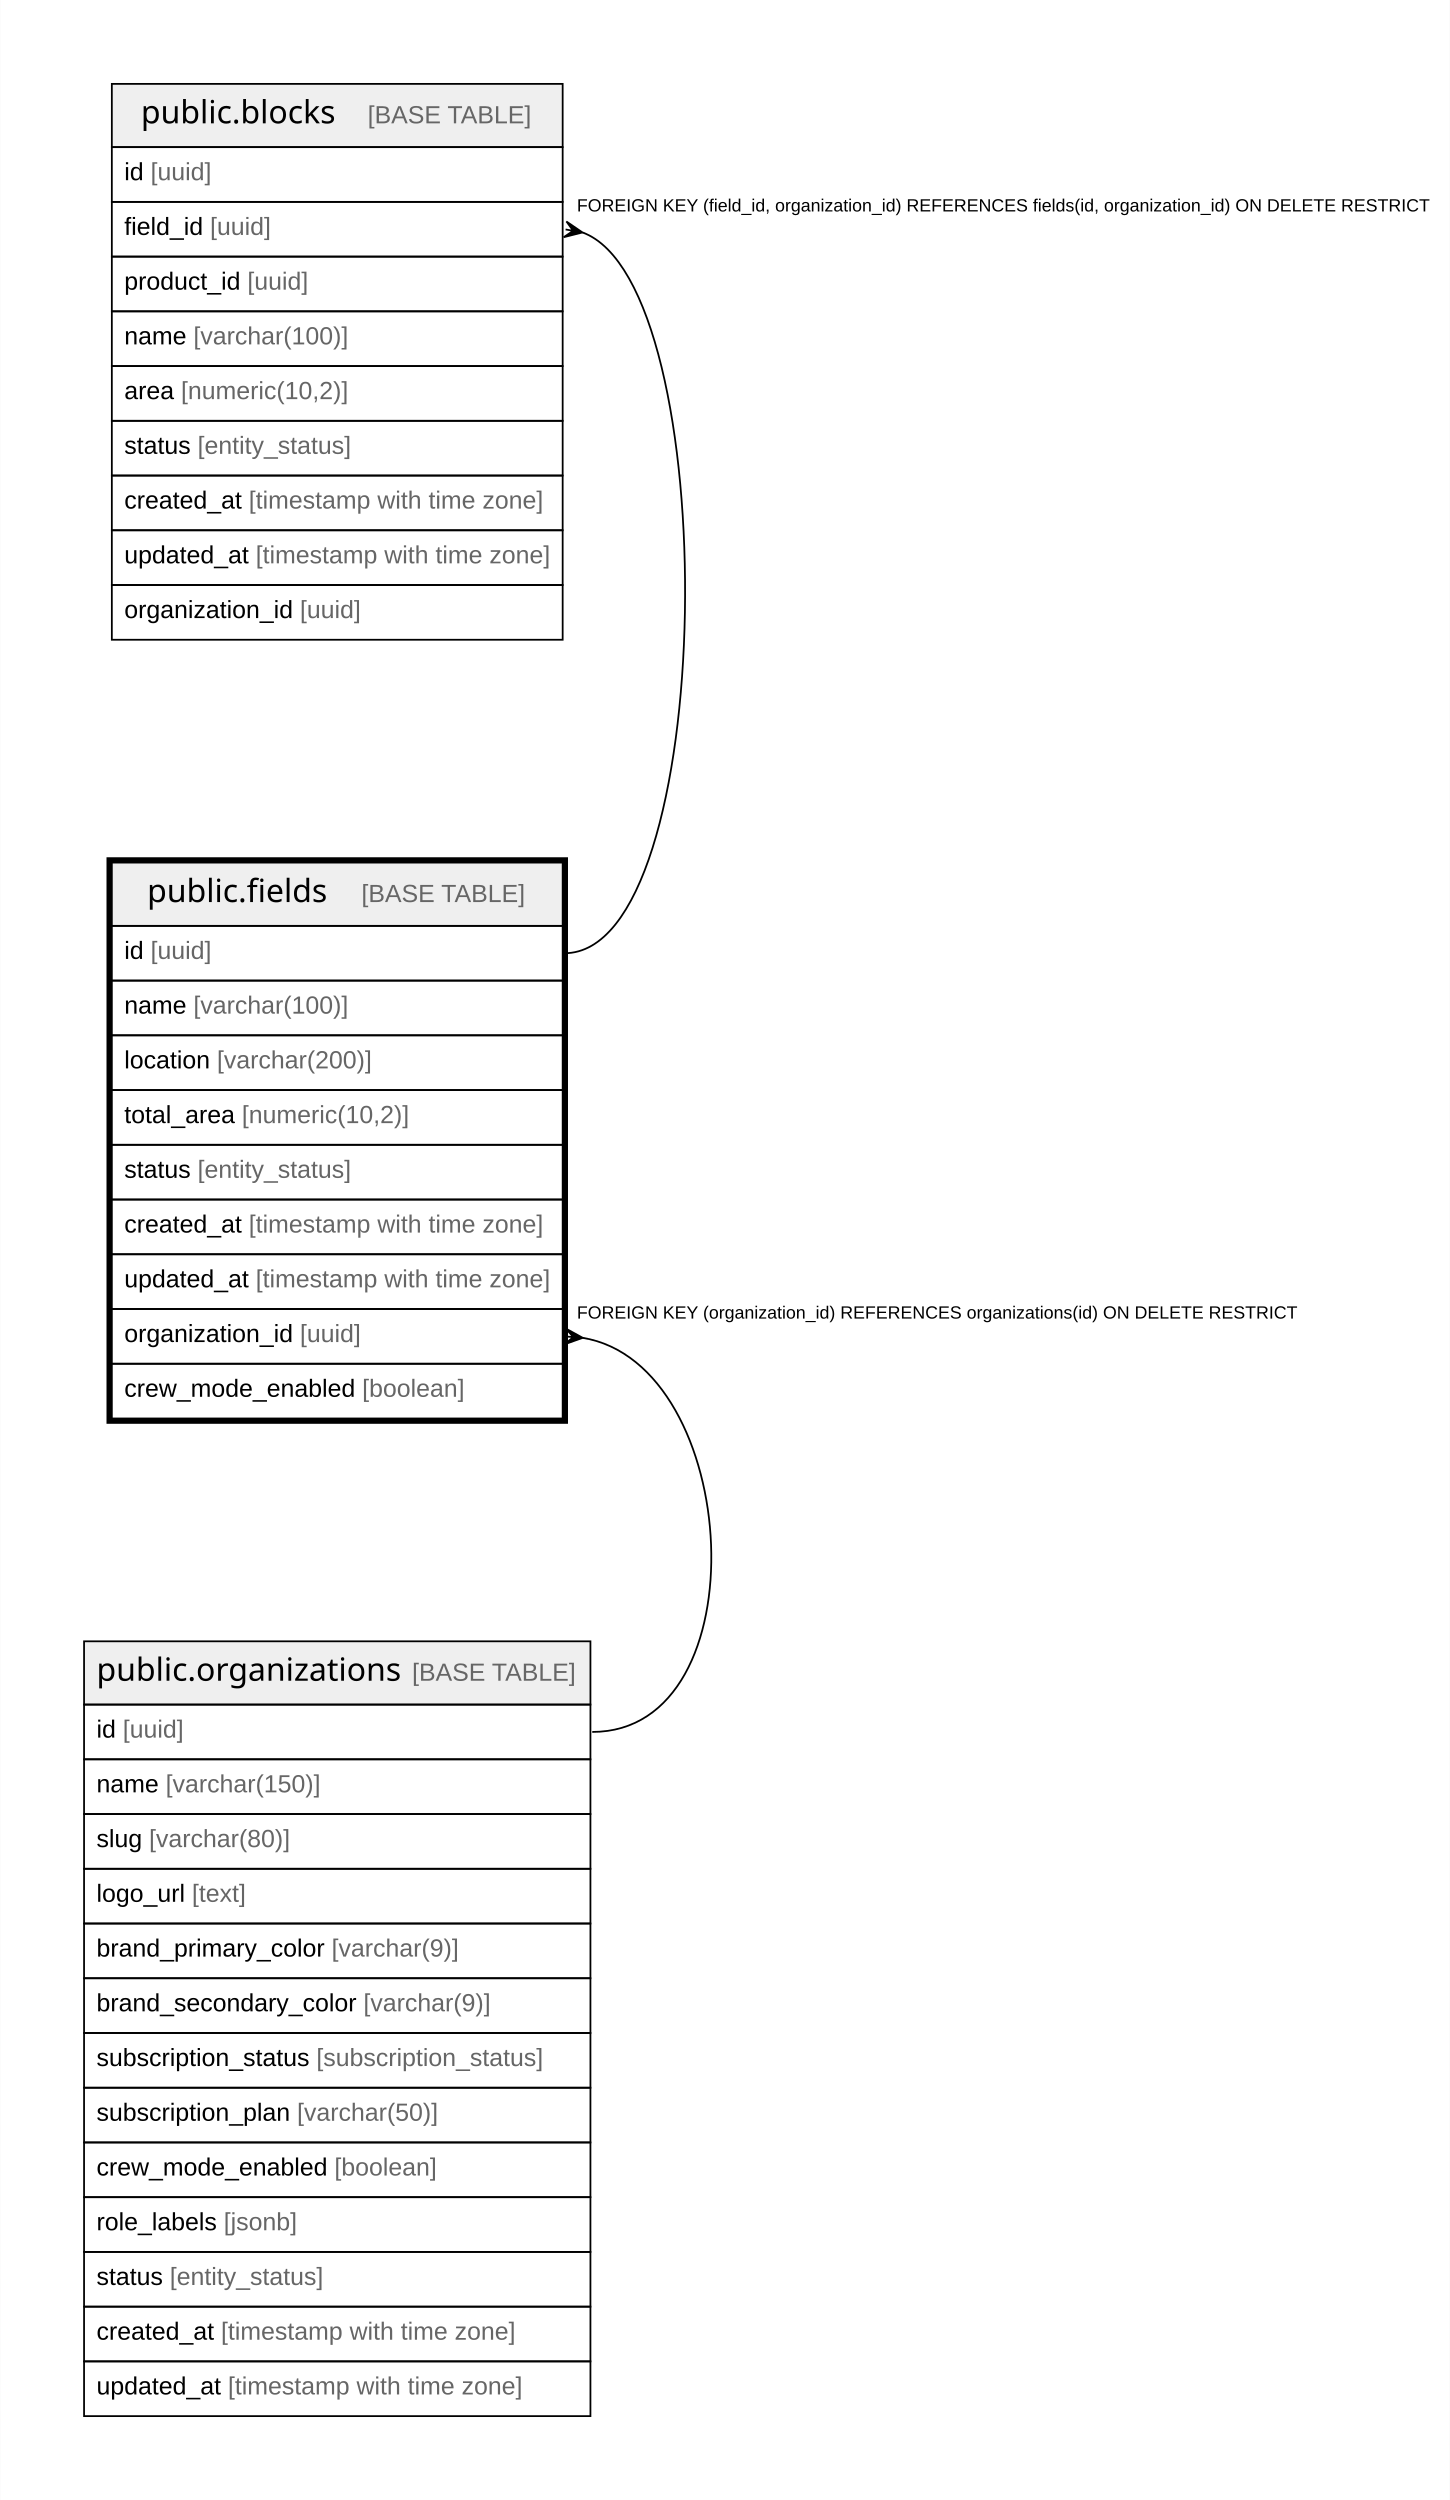
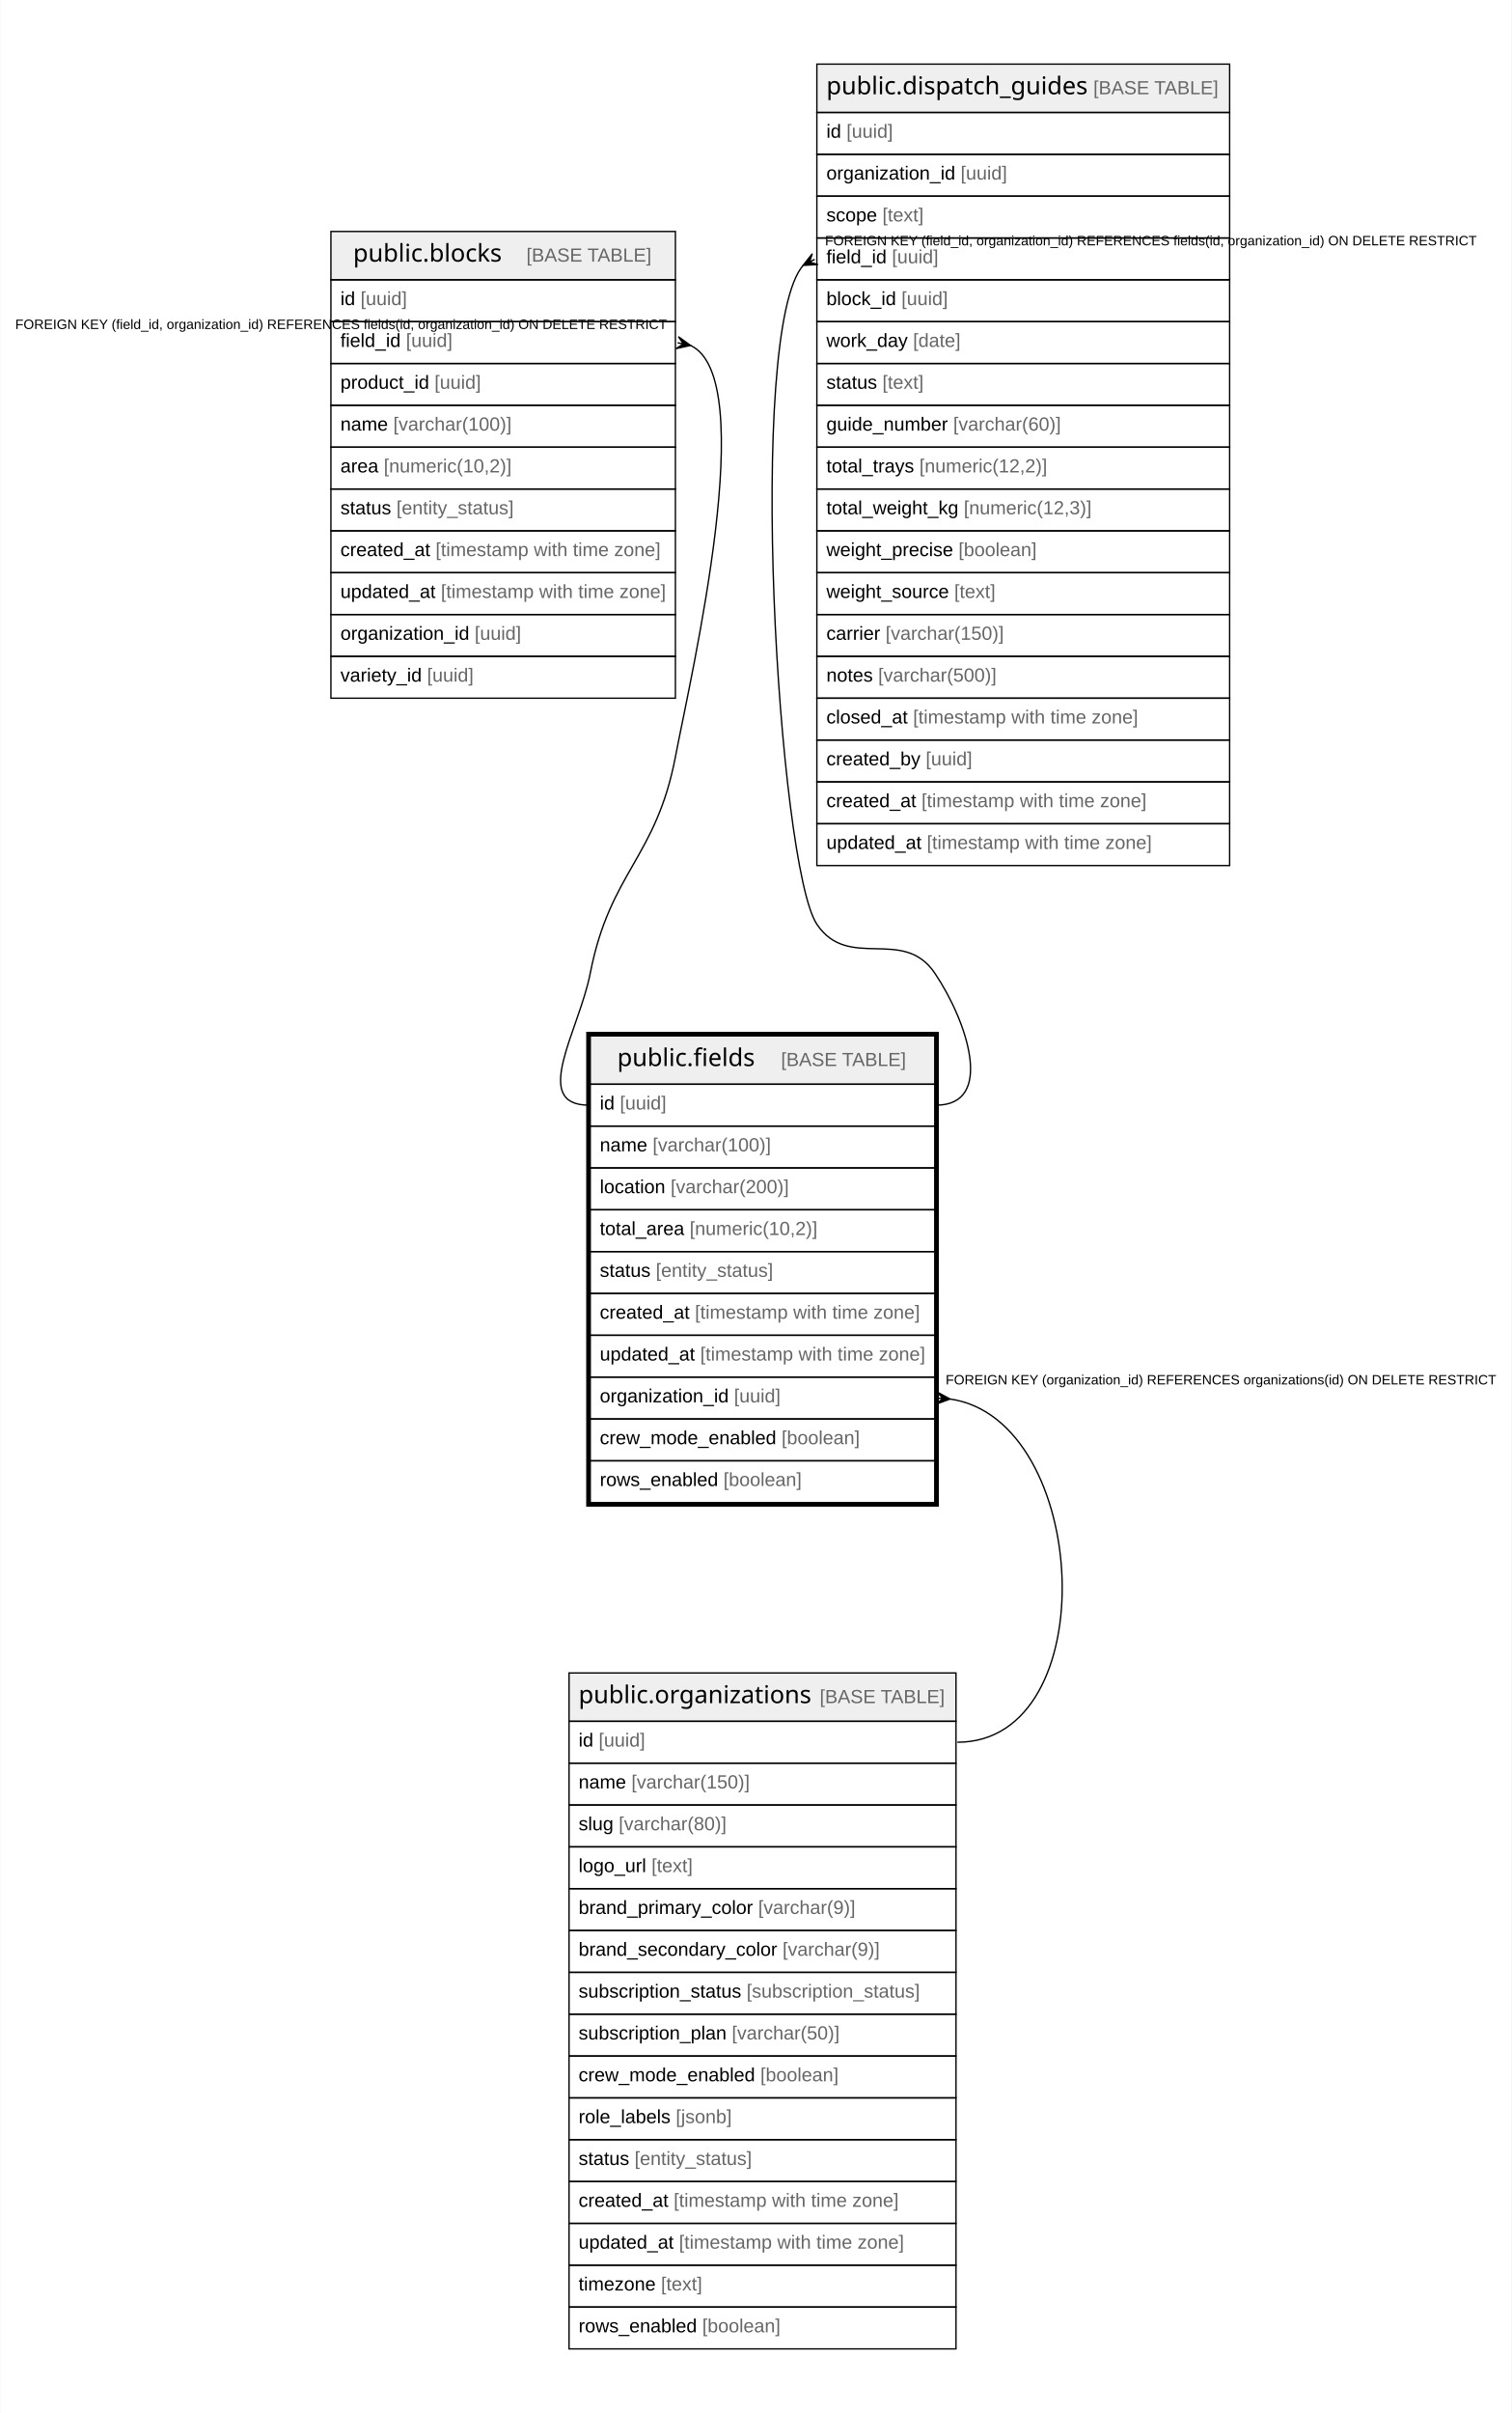
- <svg xmlns="http://www.w3.org/2000/svg" width="816pt" height="1407pt" viewBox="0.00 0.00 815.68 1406.80">
-   <g id="graph0" class="graph" transform="scale(1 1) rotate(0) translate(4 1402.8)">
-     <polygon fill="white" stroke="none" points="-4,4 -4,-1402.8 811.68,-1402.8 811.68,4 -4,4" />
+ <svg xmlns="http://www.w3.org/2000/svg" width="1113pt" height="1776pt" viewBox="0.00 0.00 1112.84 1776.40">
+   <g id="graph0" class="graph" transform="scale(1 1) rotate(0) translate(4 1772.4)">
+     <polygon fill="white" stroke="none" points="-4,4 -4,-1772.4 1108.84,-1772.4 1108.84,4 -4,4" />
    <g id="node1" class="node">
-       <polygon fill="#efefef" stroke="none" points="58.83,-881.8 58.83,-917.4 312.52,-917.4 312.52,-881.8 58.83,-881.8" />
-       <polygon fill="none" stroke="black" points="58.83,-881.8 58.83,-917.4 312.52,-917.4 312.52,-881.8 58.83,-881.8" />
-       <text text-anchor="start" x="78.69" y="-895.2" font-family="Arial Bold" font-size="18.00">public.fields</text>
-       <text text-anchor="start" x="168.17" y="-895.2" font-family="Arial" font-size="14.00">    </text>
-       <text text-anchor="start" x="199.29" y="-895.2" font-family="Arial" font-size="14.00" fill="#666666">[BASE TABLE]</text>
-       <polygon fill="none" stroke="black" points="58.83,-851 58.83,-881.8 312.52,-881.8 312.52,-851 58.83,-851" />
-       <text text-anchor="start" x="65.83" y="-863.2" font-family="Arial" font-size="14.00">id </text>
-       <text text-anchor="start" x="80.62" y="-863.2" font-family="Arial" font-size="14.00" fill="#666666">[uuid]</text>
-       <polygon fill="none" stroke="black" points="58.83,-820.2 58.83,-851 312.52,-851 312.52,-820.2 58.83,-820.2" />
-       <text text-anchor="start" x="65.83" y="-832.4" font-family="Arial" font-size="14.00">name </text>
-       <text text-anchor="start" x="104.74" y="-832.4" font-family="Arial" font-size="14.00" fill="#666666">[varchar(100)]</text>
-       <polygon fill="none" stroke="black" points="58.83,-789.4 58.83,-820.2 312.52,-820.2 312.52,-789.4 58.83,-789.4" />
-       <text text-anchor="start" x="65.83" y="-801.6" font-family="Arial" font-size="14.00">location </text>
-       <text text-anchor="start" x="117.98" y="-801.6" font-family="Arial" font-size="14.00" fill="#666666">[varchar(200)]</text>
-       <polygon fill="none" stroke="black" points="58.83,-758.6 58.83,-789.4 312.52,-789.4 312.52,-758.6 58.83,-758.6" />
-       <text text-anchor="start" x="65.83" y="-770.8" font-family="Arial" font-size="14.00">total_area </text>
-       <text text-anchor="start" x="131.99" y="-770.8" font-family="Arial" font-size="14.00" fill="#666666">[numeric(10,2)]</text>
-       <polygon fill="none" stroke="black" points="58.83,-727.8 58.83,-758.6 312.52,-758.6 312.52,-727.8 58.83,-727.8" />
-       <text text-anchor="start" x="65.83" y="-740" font-family="Arial" font-size="14.00">status </text>
-       <text text-anchor="start" x="107.08" y="-740" font-family="Arial" font-size="14.00" fill="#666666">[entity_status]</text>
-       <polygon fill="none" stroke="black" points="58.83,-697 58.83,-727.8 312.52,-727.8 312.52,-697 58.83,-697" />
-       <text text-anchor="start" x="65.83" y="-709.2" font-family="Arial" font-size="14.00">created_at </text>
-       <text text-anchor="start" x="135.88" y="-709.2" font-family="Arial" font-size="14.00" fill="#666666">[timestamp with time zone]</text>
-       <polygon fill="none" stroke="black" points="58.83,-666.2 58.83,-697 312.52,-697 312.52,-666.2 58.83,-666.2" />
-       <text text-anchor="start" x="65.83" y="-678.4" font-family="Arial" font-size="14.00">updated_at </text>
-       <text text-anchor="start" x="139.79" y="-678.4" font-family="Arial" font-size="14.00" fill="#666666">[timestamp with time zone]</text>
-       <polygon fill="none" stroke="black" points="58.83,-635.4 58.83,-666.2 312.52,-666.2 312.52,-635.4 58.83,-635.4" />
-       <text text-anchor="start" x="65.83" y="-647.6" font-family="Arial" font-size="14.00">organization_id </text>
-       <text text-anchor="start" x="164.68" y="-647.6" font-family="Arial" font-size="14.00" fill="#666666">[uuid]</text>
-       <polygon fill="none" stroke="black" points="58.83,-604.6 58.83,-635.4 312.52,-635.4 312.52,-604.6 58.83,-604.6" />
-       <text text-anchor="start" x="65.83" y="-616.8" font-family="Arial" font-size="14.00">crew_mode_enabled </text>
-       <text text-anchor="start" x="199.7" y="-616.8" font-family="Arial" font-size="14.00" fill="#666666">[boolean]</text>
-       <polygon fill="none" stroke="black" stroke-width="3" points="57.33,-603.1 57.33,-918.9 314.02,-918.9 314.02,-603.1 57.33,-603.1" />
+       <polygon fill="#efefef" stroke="none" points="430.48,-974.2 430.48,-1009.8 684.17,-1009.8 684.17,-974.2 430.48,-974.2" />
+       <polygon fill="none" stroke="black" points="430.48,-974.2 430.48,-1009.8 684.17,-1009.8 684.17,-974.2 430.48,-974.2" />
+       <text text-anchor="start" x="450.34" y="-987.6" font-family="Arial Bold" font-size="18.00">public.fields</text>
+       <text text-anchor="start" x="539.82" y="-987.6" font-family="Arial" font-size="14.00">    </text>
+       <text text-anchor="start" x="570.94" y="-987.6" font-family="Arial" font-size="14.00" fill="#666666">[BASE TABLE]</text>
+       <polygon fill="none" stroke="black" points="430.48,-943.4 430.48,-974.2 684.17,-974.2 684.17,-943.4 430.48,-943.4" />
+       <text text-anchor="start" x="437.48" y="-955.6" font-family="Arial" font-size="14.00">id </text>
+       <text text-anchor="start" x="452.27" y="-955.6" font-family="Arial" font-size="14.00" fill="#666666">[uuid]</text>
+       <polygon fill="none" stroke="black" points="430.48,-912.6 430.48,-943.4 684.17,-943.4 684.17,-912.6 430.48,-912.6" />
+       <text text-anchor="start" x="437.48" y="-924.8" font-family="Arial" font-size="14.00">name </text>
+       <text text-anchor="start" x="476.39" y="-924.8" font-family="Arial" font-size="14.00" fill="#666666">[varchar(100)]</text>
+       <polygon fill="none" stroke="black" points="430.48,-881.8 430.48,-912.6 684.17,-912.6 684.17,-881.8 430.48,-881.8" />
+       <text text-anchor="start" x="437.48" y="-894" font-family="Arial" font-size="14.00">location </text>
+       <text text-anchor="start" x="489.63" y="-894" font-family="Arial" font-size="14.00" fill="#666666">[varchar(200)]</text>
+       <polygon fill="none" stroke="black" points="430.48,-851 430.48,-881.8 684.17,-881.8 684.17,-851 430.48,-851" />
+       <text text-anchor="start" x="437.48" y="-863.2" font-family="Arial" font-size="14.00">total_area </text>
+       <text text-anchor="start" x="503.64" y="-863.2" font-family="Arial" font-size="14.00" fill="#666666">[numeric(10,2)]</text>
+       <polygon fill="none" stroke="black" points="430.48,-820.2 430.48,-851 684.17,-851 684.17,-820.2 430.48,-820.2" />
+       <text text-anchor="start" x="437.48" y="-832.4" font-family="Arial" font-size="14.00">status </text>
+       <text text-anchor="start" x="478.73" y="-832.4" font-family="Arial" font-size="14.00" fill="#666666">[entity_status]</text>
+       <polygon fill="none" stroke="black" points="430.48,-789.4 430.48,-820.2 684.17,-820.2 684.17,-789.4 430.48,-789.4" />
+       <text text-anchor="start" x="437.48" y="-801.6" font-family="Arial" font-size="14.00">created_at </text>
+       <text text-anchor="start" x="507.53" y="-801.6" font-family="Arial" font-size="14.00" fill="#666666">[timestamp with time zone]</text>
+       <polygon fill="none" stroke="black" points="430.48,-758.6 430.48,-789.4 684.17,-789.4 684.17,-758.6 430.48,-758.6" />
+       <text text-anchor="start" x="437.48" y="-770.8" font-family="Arial" font-size="14.00">updated_at </text>
+       <text text-anchor="start" x="511.44" y="-770.8" font-family="Arial" font-size="14.00" fill="#666666">[timestamp with time zone]</text>
+       <polygon fill="none" stroke="black" points="430.48,-727.8 430.48,-758.6 684.17,-758.6 684.17,-727.8 430.48,-727.8" />
+       <text text-anchor="start" x="437.48" y="-740" font-family="Arial" font-size="14.00">organization_id </text>
+       <text text-anchor="start" x="536.33" y="-740" font-family="Arial" font-size="14.00" fill="#666666">[uuid]</text>
+       <polygon fill="none" stroke="black" points="430.48,-697 430.48,-727.8 684.17,-727.8 684.17,-697 430.48,-697" />
+       <text text-anchor="start" x="437.48" y="-709.2" font-family="Arial" font-size="14.00">crew_mode_enabled </text>
+       <text text-anchor="start" x="571.35" y="-709.2" font-family="Arial" font-size="14.00" fill="#666666">[boolean]</text>
+       <polygon fill="none" stroke="black" points="430.48,-666.2 430.48,-697 684.17,-697 684.17,-666.2 430.48,-666.2" />
+       <text text-anchor="start" x="437.48" y="-678.4" font-family="Arial" font-size="14.00">rows_enabled </text>
+       <text text-anchor="start" x="528.55" y="-678.4" font-family="Arial" font-size="14.00" fill="#666666">[boolean]</text>
+       <polygon fill="none" stroke="black" stroke-width="3" points="428.98,-664.7 428.98,-1011.3 685.67,-1011.3 685.67,-664.7 428.98,-664.7" />
+     </g>
+     <g id="node4" class="node">
+       <polygon fill="#efefef" stroke="none" points="414.85,-505.2 414.85,-540.8 699.8,-540.8 699.8,-505.2 414.85,-505.2" />
+       <polygon fill="none" stroke="black" points="414.85,-505.2 414.85,-540.8 699.8,-540.8 699.8,-505.2 414.85,-505.2" />
+       <text text-anchor="start" x="421.85" y="-518.6" font-family="Arial Bold" font-size="18.00">public.organizations</text>
+       <text text-anchor="start" x="568.31" y="-518.6" font-family="Arial" font-size="14.00">    </text>
+       <text text-anchor="start" x="599.43" y="-518.6" font-family="Arial" font-size="14.00" fill="#666666">[BASE TABLE]</text>
+       <polygon fill="none" stroke="black" points="414.85,-474.4 414.85,-505.2 699.8,-505.2 699.8,-474.4 414.85,-474.4" />
+       <text text-anchor="start" x="421.85" y="-486.6" font-family="Arial" font-size="14.00">id </text>
+       <text text-anchor="start" x="436.64" y="-486.6" font-family="Arial" font-size="14.00" fill="#666666">[uuid]</text>
+       <polygon fill="none" stroke="black" points="414.85,-443.6 414.85,-474.4 699.8,-474.4 699.8,-443.6 414.85,-443.6" />
+       <text text-anchor="start" x="421.85" y="-455.8" font-family="Arial" font-size="14.00">name </text>
+       <text text-anchor="start" x="460.76" y="-455.8" font-family="Arial" font-size="14.00" fill="#666666">[varchar(150)]</text>
+       <polygon fill="none" stroke="black" points="414.85,-412.8 414.85,-443.6 699.8,-443.6 699.8,-412.8 414.85,-412.8" />
+       <text text-anchor="start" x="421.85" y="-425" font-family="Arial" font-size="14.00">slug </text>
+       <text text-anchor="start" x="451.42" y="-425" font-family="Arial" font-size="14.00" fill="#666666">[varchar(80)]</text>
+       <polygon fill="none" stroke="black" points="414.85,-382 414.85,-412.8 699.8,-412.8 699.8,-382 414.85,-382" />
+       <text text-anchor="start" x="421.85" y="-394.2" font-family="Arial" font-size="14.00">logo_url </text>
+       <text text-anchor="start" x="475.55" y="-394.2" font-family="Arial" font-size="14.00" fill="#666666">[text]</text>
+       <polygon fill="none" stroke="black" points="414.85,-351.2 414.85,-382 699.8,-382 699.8,-351.2 414.85,-351.2" />
+       <text text-anchor="start" x="421.85" y="-363.4" font-family="Arial" font-size="14.00">brand_primary_color </text>
+       <text text-anchor="start" x="554.13" y="-363.4" font-family="Arial" font-size="14.00" fill="#666666">[varchar(9)]</text>
+       <polygon fill="none" stroke="black" points="414.85,-320.4 414.85,-351.2 699.8,-351.2 699.8,-320.4 414.85,-320.4" />
+       <text text-anchor="start" x="421.85" y="-332.6" font-family="Arial" font-size="14.00">brand_secondary_color </text>
+       <text text-anchor="start" x="572.06" y="-332.6" font-family="Arial" font-size="14.00" fill="#666666">[varchar(9)]</text>
+       <polygon fill="none" stroke="black" points="414.85,-289.6 414.85,-320.4 699.8,-320.4 699.8,-289.6 414.85,-289.6" />
+       <text text-anchor="start" x="421.85" y="-301.8" font-family="Arial" font-size="14.00">subscription_status </text>
+       <text text-anchor="start" x="545.58" y="-301.8" font-family="Arial" font-size="14.00" fill="#666666">[subscription_status]</text>
+       <polygon fill="none" stroke="black" points="414.85,-258.8 414.85,-289.6 699.8,-289.6 699.8,-258.8 414.85,-258.8" />
+       <text text-anchor="start" x="421.85" y="-271" font-family="Arial" font-size="14.00">subscription_plan </text>
+       <text text-anchor="start" x="534.7" y="-271" font-family="Arial" font-size="14.00" fill="#666666">[varchar(50)]</text>
+       <polygon fill="none" stroke="black" points="414.85,-228 414.85,-258.8 699.8,-258.8 699.8,-228 414.85,-228" />
+       <text text-anchor="start" x="421.85" y="-240.2" font-family="Arial" font-size="14.00">crew_mode_enabled </text>
+       <text text-anchor="start" x="555.72" y="-240.2" font-family="Arial" font-size="14.00" fill="#666666">[boolean]</text>
+       <polygon fill="none" stroke="black" points="414.85,-197.2 414.85,-228 699.8,-228 699.8,-197.2 414.85,-197.2" />
+       <text text-anchor="start" x="421.85" y="-209.4" font-family="Arial" font-size="14.00">role_labels </text>
+       <text text-anchor="start" x="493.45" y="-209.4" font-family="Arial" font-size="14.00" fill="#666666">[jsonb]</text>
+       <polygon fill="none" stroke="black" points="414.85,-166.4 414.85,-197.2 699.8,-197.2 699.8,-166.4 414.85,-166.4" />
+       <text text-anchor="start" x="421.85" y="-178.6" font-family="Arial" font-size="14.00">status </text>
+       <text text-anchor="start" x="463.09" y="-178.6" font-family="Arial" font-size="14.00" fill="#666666">[entity_status]</text>
+       <polygon fill="none" stroke="black" points="414.85,-135.6 414.85,-166.4 699.8,-166.4 699.8,-135.6 414.85,-135.6" />
+       <text text-anchor="start" x="421.85" y="-147.8" font-family="Arial" font-size="14.00">created_at </text>
+       <text text-anchor="start" x="491.9" y="-147.8" font-family="Arial" font-size="14.00" fill="#666666">[timestamp with time zone]</text>
+       <polygon fill="none" stroke="black" points="414.85,-104.8 414.85,-135.6 699.8,-135.6 699.8,-104.8 414.85,-104.8" />
+       <text text-anchor="start" x="421.85" y="-117" font-family="Arial" font-size="14.00">updated_at </text>
+       <text text-anchor="start" x="495.81" y="-117" font-family="Arial" font-size="14.00" fill="#666666">[timestamp with time zone]</text>
+       <polygon fill="none" stroke="black" points="414.85,-74 414.85,-104.8 699.8,-104.8 699.8,-74 414.85,-74" />
+       <text text-anchor="start" x="421.85" y="-86.2" font-family="Arial" font-size="14.00">timezone </text>
+       <text text-anchor="start" x="482.55" y="-86.2" font-family="Arial" font-size="14.00" fill="#666666">[text]</text>
+       <polygon fill="none" stroke="black" points="414.85,-43.2 414.85,-74 699.8,-74 699.8,-43.2 414.85,-43.2" />
+       <text text-anchor="start" x="421.85" y="-55.4" font-family="Arial" font-size="14.00">rows_enabled </text>
+       <text text-anchor="start" x="512.91" y="-55.4" font-family="Arial" font-size="14.00" fill="#666666">[boolean]</text>
+     </g>
+     <g id="edge3" class="edge">
+       <path fill="none" stroke="black" d="M695.46,-742.47C798.85,-727.61 810.11,-489.8 700.8,-489.8" />
+       <polygon fill="black" stroke="black" points="695.47,-742.47 685.18,-738.69 690.15,-742.85 685.83,-743.15 685.83,-743.15 685.83,-743.15 690.15,-742.85 685.82,-747.67 695.47,-742.47" />
+       <text text-anchor="start" x="692.17" y="-753.2" font-family="Arial" font-size="10.00">FOREIGN KEY (organization_id) REFERENCES organizations(id) ON DELETE RESTRICT</text>
+     </g>
+     <g id="node2" class="node">
+       <polygon fill="#efefef" stroke="none" points="239.48,-1566.4 239.48,-1602 493.17,-1602 493.17,-1566.4 239.48,-1566.4" />
+       <polygon fill="none" stroke="black" points="239.48,-1566.4 239.48,-1602 493.17,-1602 493.17,-1566.4 239.48,-1566.4" />
+       <text text-anchor="start" x="255.84" y="-1579.8" font-family="Arial Bold" font-size="18.00">public.blocks</text>
+       <text text-anchor="start" x="352.32" y="-1579.8" font-family="Arial" font-size="14.00">    </text>
+       <text text-anchor="start" x="383.44" y="-1579.8" font-family="Arial" font-size="14.00" fill="#666666">[BASE TABLE]</text>
+       <polygon fill="none" stroke="black" points="239.48,-1535.6 239.48,-1566.4 493.17,-1566.4 493.17,-1535.6 239.48,-1535.6" />
+       <text text-anchor="start" x="246.48" y="-1547.8" font-family="Arial" font-size="14.00">id </text>
+       <text text-anchor="start" x="261.27" y="-1547.8" font-family="Arial" font-size="14.00" fill="#666666">[uuid]</text>
+       <polygon fill="none" stroke="black" points="239.48,-1504.8 239.48,-1535.6 493.17,-1535.6 493.17,-1504.8 239.48,-1504.8" />
+       <text text-anchor="start" x="246.48" y="-1517" font-family="Arial" font-size="14.00">field_id </text>
+       <text text-anchor="start" x="294.74" y="-1517" font-family="Arial" font-size="14.00" fill="#666666">[uuid]</text>
+       <polygon fill="none" stroke="black" points="239.48,-1474 239.48,-1504.8 493.17,-1504.8 493.17,-1474 239.48,-1474" />
+       <text text-anchor="start" x="246.48" y="-1486.2" font-family="Arial" font-size="14.00">product_id </text>
+       <text text-anchor="start" x="315.75" y="-1486.2" font-family="Arial" font-size="14.00" fill="#666666">[uuid]</text>
+       <polygon fill="none" stroke="black" points="239.48,-1443.2 239.48,-1474 493.17,-1474 493.17,-1443.2 239.48,-1443.2" />
+       <text text-anchor="start" x="246.48" y="-1455.4" font-family="Arial" font-size="14.00">name </text>
+       <text text-anchor="start" x="285.39" y="-1455.4" font-family="Arial" font-size="14.00" fill="#666666">[varchar(100)]</text>
+       <polygon fill="none" stroke="black" points="239.48,-1412.4 239.48,-1443.2 493.17,-1443.2 493.17,-1412.4 239.48,-1412.4" />
+       <text text-anchor="start" x="246.48" y="-1424.6" font-family="Arial" font-size="14.00">area </text>
+       <text text-anchor="start" x="278.39" y="-1424.6" font-family="Arial" font-size="14.00" fill="#666666">[numeric(10,2)]</text>
+       <polygon fill="none" stroke="black" points="239.48,-1381.6 239.48,-1412.4 493.17,-1412.4 493.17,-1381.6 239.48,-1381.6" />
+       <text text-anchor="start" x="246.48" y="-1393.8" font-family="Arial" font-size="14.00">status </text>
+       <text text-anchor="start" x="287.73" y="-1393.8" font-family="Arial" font-size="14.00" fill="#666666">[entity_status]</text>
+       <polygon fill="none" stroke="black" points="239.48,-1350.8 239.48,-1381.6 493.17,-1381.6 493.17,-1350.8 239.48,-1350.8" />
+       <text text-anchor="start" x="246.48" y="-1363" font-family="Arial" font-size="14.00">created_at </text>
+       <text text-anchor="start" x="316.53" y="-1363" font-family="Arial" font-size="14.00" fill="#666666">[timestamp with time zone]</text>
+       <polygon fill="none" stroke="black" points="239.48,-1320 239.48,-1350.8 493.17,-1350.8 493.17,-1320 239.48,-1320" />
+       <text text-anchor="start" x="246.48" y="-1332.2" font-family="Arial" font-size="14.00">updated_at </text>
+       <text text-anchor="start" x="320.44" y="-1332.2" font-family="Arial" font-size="14.00" fill="#666666">[timestamp with time zone]</text>
+       <polygon fill="none" stroke="black" points="239.48,-1289.2 239.48,-1320 493.17,-1320 493.17,-1289.2 239.48,-1289.2" />
+       <text text-anchor="start" x="246.48" y="-1301.4" font-family="Arial" font-size="14.00">organization_id </text>
+       <text text-anchor="start" x="345.33" y="-1301.4" font-family="Arial" font-size="14.00" fill="#666666">[uuid]</text>
+       <polygon fill="none" stroke="black" points="239.48,-1258.4 239.48,-1289.2 493.17,-1289.2 493.17,-1258.4 239.48,-1258.4" />
+       <text text-anchor="start" x="246.48" y="-1270.6" font-family="Arial" font-size="14.00">variety_id </text>
+       <text text-anchor="start" x="310.29" y="-1270.6" font-family="Arial" font-size="14.00" fill="#666666">[uuid]</text>
+     </g>
+     <g id="edge1" class="edge">
+       <path fill="none" stroke="black" d="M504.2,-1518.13C555.95,-1494.64 505.22,-1278.13 493.17,-1215.2 478.87,-1140.51 445.05,-1130.64 430.48,-1056 422.21,-1013.6 386.28,-958.8 429.48,-958.8" />
+       <polygon fill="black" stroke="black" points="504.29,-1518.11 493.58,-1515.73 499.06,-1519.19 494.82,-1520.06 494.82,-1520.06 494.82,-1520.06 499.06,-1519.19 495.4,-1524.54 504.29,-1518.11" />
+       <text text-anchor="start" x="7" y="-1530.2" font-family="Arial" font-size="10.00">FOREIGN KEY (field_id, organization_id) REFERENCES fields(id, organization_id) ON DELETE RESTRICT</text>
    </g>
    <g id="node3" class="node">
-       <polygon fill="#efefef" stroke="none" points="43.2,-443.6 43.2,-479.2 328.15,-479.2 328.15,-443.6 43.2,-443.6" />
-       <polygon fill="none" stroke="black" points="43.2,-443.6 43.2,-479.2 328.15,-479.2 328.15,-443.6 43.2,-443.6" />
-       <text text-anchor="start" x="50.2" y="-457" font-family="Arial Bold" font-size="18.00">public.organizations</text>
-       <text text-anchor="start" x="196.66" y="-457" font-family="Arial" font-size="14.00">    </text>
-       <text text-anchor="start" x="227.78" y="-457" font-family="Arial" font-size="14.00" fill="#666666">[BASE TABLE]</text>
-       <polygon fill="none" stroke="black" points="43.2,-412.8 43.2,-443.6 328.15,-443.6 328.15,-412.8 43.2,-412.8" />
-       <text text-anchor="start" x="50.2" y="-425" font-family="Arial" font-size="14.00">id </text>
-       <text text-anchor="start" x="64.99" y="-425" font-family="Arial" font-size="14.00" fill="#666666">[uuid]</text>
-       <polygon fill="none" stroke="black" points="43.2,-382 43.2,-412.8 328.15,-412.8 328.15,-382 43.2,-382" />
-       <text text-anchor="start" x="50.2" y="-394.2" font-family="Arial" font-size="14.00">name </text>
-       <text text-anchor="start" x="89.11" y="-394.2" font-family="Arial" font-size="14.00" fill="#666666">[varchar(150)]</text>
-       <polygon fill="none" stroke="black" points="43.2,-351.2 43.2,-382 328.15,-382 328.15,-351.2 43.2,-351.2" />
-       <text text-anchor="start" x="50.2" y="-363.4" font-family="Arial" font-size="14.00">slug </text>
-       <text text-anchor="start" x="79.77" y="-363.4" font-family="Arial" font-size="14.00" fill="#666666">[varchar(80)]</text>
-       <polygon fill="none" stroke="black" points="43.2,-320.4 43.2,-351.2 328.15,-351.2 328.15,-320.4 43.2,-320.4" />
-       <text text-anchor="start" x="50.2" y="-332.6" font-family="Arial" font-size="14.00">logo_url </text>
-       <text text-anchor="start" x="103.9" y="-332.6" font-family="Arial" font-size="14.00" fill="#666666">[text]</text>
-       <polygon fill="none" stroke="black" points="43.2,-289.6 43.2,-320.4 328.15,-320.4 328.15,-289.6 43.2,-289.6" />
-       <text text-anchor="start" x="50.2" y="-301.8" font-family="Arial" font-size="14.00">brand_primary_color </text>
-       <text text-anchor="start" x="182.48" y="-301.8" font-family="Arial" font-size="14.00" fill="#666666">[varchar(9)]</text>
-       <polygon fill="none" stroke="black" points="43.2,-258.8 43.2,-289.6 328.15,-289.6 328.15,-258.8 43.2,-258.8" />
-       <text text-anchor="start" x="50.2" y="-271" font-family="Arial" font-size="14.00">brand_secondary_color </text>
-       <text text-anchor="start" x="200.41" y="-271" font-family="Arial" font-size="14.00" fill="#666666">[varchar(9)]</text>
-       <polygon fill="none" stroke="black" points="43.2,-228 43.2,-258.8 328.15,-258.8 328.15,-228 43.2,-228" />
-       <text text-anchor="start" x="50.2" y="-240.2" font-family="Arial" font-size="14.00">subscription_status </text>
-       <text text-anchor="start" x="173.93" y="-240.2" font-family="Arial" font-size="14.00" fill="#666666">[subscription_status]</text>
-       <polygon fill="none" stroke="black" points="43.2,-197.2 43.2,-228 328.15,-228 328.15,-197.2 43.2,-197.2" />
-       <text text-anchor="start" x="50.2" y="-209.4" font-family="Arial" font-size="14.00">subscription_plan </text>
-       <text text-anchor="start" x="163.05" y="-209.4" font-family="Arial" font-size="14.00" fill="#666666">[varchar(50)]</text>
-       <polygon fill="none" stroke="black" points="43.2,-166.4 43.2,-197.2 328.15,-197.2 328.15,-166.4 43.2,-166.4" />
-       <text text-anchor="start" x="50.2" y="-178.6" font-family="Arial" font-size="14.00">crew_mode_enabled </text>
-       <text text-anchor="start" x="184.07" y="-178.6" font-family="Arial" font-size="14.00" fill="#666666">[boolean]</text>
-       <polygon fill="none" stroke="black" points="43.2,-135.6 43.2,-166.4 328.15,-166.4 328.15,-135.6 43.2,-135.6" />
-       <text text-anchor="start" x="50.2" y="-147.8" font-family="Arial" font-size="14.00">role_labels </text>
-       <text text-anchor="start" x="121.8" y="-147.8" font-family="Arial" font-size="14.00" fill="#666666">[jsonb]</text>
-       <polygon fill="none" stroke="black" points="43.2,-104.8 43.2,-135.6 328.15,-135.6 328.15,-104.8 43.2,-104.8" />
-       <text text-anchor="start" x="50.2" y="-117" font-family="Arial" font-size="14.00">status </text>
-       <text text-anchor="start" x="91.44" y="-117" font-family="Arial" font-size="14.00" fill="#666666">[entity_status]</text>
-       <polygon fill="none" stroke="black" points="43.2,-74 43.2,-104.8 328.15,-104.8 328.15,-74 43.2,-74" />
-       <text text-anchor="start" x="50.2" y="-86.2" font-family="Arial" font-size="14.00">created_at </text>
-       <text text-anchor="start" x="120.25" y="-86.2" font-family="Arial" font-size="14.00" fill="#666666">[timestamp with time zone]</text>
-       <polygon fill="none" stroke="black" points="43.2,-43.2 43.2,-74 328.15,-74 328.15,-43.2 43.2,-43.2" />
-       <text text-anchor="start" x="50.2" y="-55.4" font-family="Arial" font-size="14.00">updated_at </text>
-       <text text-anchor="start" x="124.16" y="-55.4" font-family="Arial" font-size="14.00" fill="#666666">[timestamp with time zone]</text>
+       <polygon fill="#efefef" stroke="none" points="597.34,-1689.6 597.34,-1725.2 901.31,-1725.2 901.31,-1689.6 597.34,-1689.6" />
+       <polygon fill="none" stroke="black" points="597.34,-1689.6 597.34,-1725.2 901.31,-1725.2 901.31,-1689.6 597.34,-1689.6" />
+       <text text-anchor="start" x="604.34" y="-1703" font-family="Arial Bold" font-size="18.00">public.dispatch_guides</text>
+       <text text-anchor="start" x="769.82" y="-1703" font-family="Arial" font-size="14.00">    </text>
+       <text text-anchor="start" x="800.93" y="-1703" font-family="Arial" font-size="14.00" fill="#666666">[BASE TABLE]</text>
+       <polygon fill="none" stroke="black" points="597.34,-1658.8 597.34,-1689.6 901.31,-1689.6 901.31,-1658.8 597.34,-1658.8" />
+       <text text-anchor="start" x="604.34" y="-1671" font-family="Arial" font-size="14.00">id </text>
+       <text text-anchor="start" x="619.13" y="-1671" font-family="Arial" font-size="14.00" fill="#666666">[uuid]</text>
+       <polygon fill="none" stroke="black" points="597.34,-1628 597.34,-1658.8 901.31,-1658.8 901.31,-1628 597.34,-1628" />
+       <text text-anchor="start" x="604.34" y="-1640.2" font-family="Arial" font-size="14.00">organization_id </text>
+       <text text-anchor="start" x="703.19" y="-1640.2" font-family="Arial" font-size="14.00" fill="#666666">[uuid]</text>
+       <polygon fill="none" stroke="black" points="597.34,-1597.2 597.34,-1628 901.31,-1628 901.31,-1597.2 597.34,-1597.2" />
+       <text text-anchor="start" x="604.34" y="-1609.4" font-family="Arial" font-size="14.00">scope </text>
+       <text text-anchor="start" x="645.59" y="-1609.4" font-family="Arial" font-size="14.00" fill="#666666">[text]</text>
+       <polygon fill="none" stroke="black" points="597.34,-1566.4 597.34,-1597.2 901.31,-1597.2 901.31,-1566.4 597.34,-1566.4" />
+       <text text-anchor="start" x="604.34" y="-1578.6" font-family="Arial" font-size="14.00">field_id </text>
+       <text text-anchor="start" x="652.6" y="-1578.6" font-family="Arial" font-size="14.00" fill="#666666">[uuid]</text>
+       <polygon fill="none" stroke="black" points="597.34,-1535.6 597.34,-1566.4 901.31,-1566.4 901.31,-1535.6 597.34,-1535.6" />
+       <text text-anchor="start" x="604.34" y="-1547.8" font-family="Arial" font-size="14.00">block_id </text>
+       <text text-anchor="start" x="659.6" y="-1547.8" font-family="Arial" font-size="14.00" fill="#666666">[uuid]</text>
+       <polygon fill="none" stroke="black" points="597.34,-1504.8 597.34,-1535.6 901.31,-1535.6 901.31,-1504.8 597.34,-1504.8" />
+       <text text-anchor="start" x="604.34" y="-1517" font-family="Arial" font-size="14.00">work_day </text>
+       <text text-anchor="start" x="668.15" y="-1517" font-family="Arial" font-size="14.00" fill="#666666">[date]</text>
+       <polygon fill="none" stroke="black" points="597.34,-1474 597.34,-1504.8 901.31,-1504.8 901.31,-1474 597.34,-1474" />
+       <text text-anchor="start" x="604.34" y="-1486.2" font-family="Arial" font-size="14.00">status </text>
+       <text text-anchor="start" x="645.59" y="-1486.2" font-family="Arial" font-size="14.00" fill="#666666">[text]</text>
+       <polygon fill="none" stroke="black" points="597.34,-1443.2 597.34,-1474 901.31,-1474 901.31,-1443.2 597.34,-1443.2" />
+       <text text-anchor="start" x="604.34" y="-1455.4" font-family="Arial" font-size="14.00">guide_number </text>
+       <text text-anchor="start" x="697.74" y="-1455.4" font-family="Arial" font-size="14.00" fill="#666666">[varchar(60)]</text>
+       <polygon fill="none" stroke="black" points="597.34,-1412.4 597.34,-1443.2 901.31,-1443.2 901.31,-1412.4 597.34,-1412.4" />
+       <text text-anchor="start" x="604.34" y="-1424.6" font-family="Arial" font-size="14.00">total_trays </text>
+       <text text-anchor="start" x="672.82" y="-1424.6" font-family="Arial" font-size="14.00" fill="#666666">[numeric(12,2)]</text>
+       <polygon fill="none" stroke="black" points="597.34,-1381.6 597.34,-1412.4 901.31,-1412.4 901.31,-1381.6 597.34,-1381.6" />
+       <text text-anchor="start" x="604.34" y="-1393.8" font-family="Arial" font-size="14.00">total_weight_kg </text>
+       <text text-anchor="start" x="705.52" y="-1393.8" font-family="Arial" font-size="14.00" fill="#666666">[numeric(12,3)]</text>
+       <polygon fill="none" stroke="black" points="597.34,-1350.8 597.34,-1381.6 901.31,-1381.6 901.31,-1350.8 597.34,-1350.8" />
+       <text text-anchor="start" x="604.34" y="-1363" font-family="Arial" font-size="14.00">weight_precise </text>
+       <text text-anchor="start" x="701.62" y="-1363" font-family="Arial" font-size="14.00" fill="#666666">[boolean]</text>
+       <polygon fill="none" stroke="black" points="597.34,-1320 597.34,-1350.8 901.31,-1350.8 901.31,-1320 597.34,-1320" />
+       <text text-anchor="start" x="604.34" y="-1332.2" font-family="Arial" font-size="14.00">weight_source </text>
+       <text text-anchor="start" x="698.51" y="-1332.2" font-family="Arial" font-size="14.00" fill="#666666">[text]</text>
+       <polygon fill="none" stroke="black" points="597.34,-1289.2 597.34,-1320 901.31,-1320 901.31,-1289.2 597.34,-1289.2" />
+       <text text-anchor="start" x="604.34" y="-1301.4" font-family="Arial" font-size="14.00">carrier </text>
+       <text text-anchor="start" x="647.9" y="-1301.4" font-family="Arial" font-size="14.00" fill="#666666">[varchar(150)]</text>
+       <polygon fill="none" stroke="black" points="597.34,-1258.4 597.34,-1289.2 901.31,-1289.2 901.31,-1258.4 597.34,-1258.4" />
+       <text text-anchor="start" x="604.34" y="-1270.6" font-family="Arial" font-size="14.00">notes </text>
+       <text text-anchor="start" x="642.48" y="-1270.6" font-family="Arial" font-size="14.00" fill="#666666">[varchar(500)]</text>
+       <polygon fill="none" stroke="black" points="597.34,-1227.6 597.34,-1258.4 901.31,-1258.4 901.31,-1227.6 597.34,-1227.6" />
+       <text text-anchor="start" x="604.34" y="-1239.8" font-family="Arial" font-size="14.00">closed_at </text>
+       <text text-anchor="start" x="668.17" y="-1239.8" font-family="Arial" font-size="14.00" fill="#666666">[timestamp with time zone]</text>
+       <polygon fill="none" stroke="black" points="597.34,-1196.8 597.34,-1227.6 901.31,-1227.6 901.31,-1196.8 597.34,-1196.8" />
+       <text text-anchor="start" x="604.34" y="-1209" font-family="Arial" font-size="14.00">created_by </text>
+       <text text-anchor="start" x="677.5" y="-1209" font-family="Arial" font-size="14.00" fill="#666666">[uuid]</text>
+       <polygon fill="none" stroke="black" points="597.34,-1166 597.34,-1196.8 901.31,-1196.8 901.31,-1166 597.34,-1166" />
+       <text text-anchor="start" x="604.34" y="-1178.2" font-family="Arial" font-size="14.00">created_at </text>
+       <text text-anchor="start" x="674.39" y="-1178.2" font-family="Arial" font-size="14.00" fill="#666666">[timestamp with time zone]</text>
+       <polygon fill="none" stroke="black" points="597.34,-1135.2 597.34,-1166 901.31,-1166 901.31,-1135.2 597.34,-1135.2" />
+       <text text-anchor="start" x="604.34" y="-1147.4" font-family="Arial" font-size="14.00">updated_at </text>
+       <text text-anchor="start" x="678.3" y="-1147.4" font-family="Arial" font-size="14.00" fill="#666666">[timestamp with time zone]</text>
    </g>
    <g id="edge2" class="edge">
-       <path fill="none" stroke="black" d="M323.66,-649.99C413.65,-635.42 424.84,-428.2 329.15,-428.2" />
-       <polygon fill="black" stroke="black" points="323.82,-649.98 313.49,-646.29 318.5,-650.4 314.18,-650.75 314.18,-650.75 314.18,-650.75 318.5,-650.4 314.21,-655.26 323.82,-649.98" />
-       <text text-anchor="start" x="320.52" y="-660.8" font-family="Arial" font-size="10.00">FOREIGN KEY (organization_id) REFERENCES organizations(id) ON DELETE RESTRICT</text>
-     </g>
-     <g id="node2" class="node">
-       <polygon fill="#efefef" stroke="none" points="58.83,-1320 58.83,-1355.6 312.52,-1355.6 312.52,-1320 58.83,-1320" />
-       <polygon fill="none" stroke="black" points="58.83,-1320 58.83,-1355.6 312.52,-1355.6 312.52,-1320 58.83,-1320" />
-       <text text-anchor="start" x="75.19" y="-1333.4" font-family="Arial Bold" font-size="18.00">public.blocks</text>
-       <text text-anchor="start" x="171.67" y="-1333.4" font-family="Arial" font-size="14.00">    </text>
-       <text text-anchor="start" x="202.79" y="-1333.4" font-family="Arial" font-size="14.00" fill="#666666">[BASE TABLE]</text>
-       <polygon fill="none" stroke="black" points="58.83,-1289.2 58.83,-1320 312.52,-1320 312.52,-1289.2 58.83,-1289.2" />
-       <text text-anchor="start" x="65.83" y="-1301.4" font-family="Arial" font-size="14.00">id </text>
-       <text text-anchor="start" x="80.62" y="-1301.4" font-family="Arial" font-size="14.00" fill="#666666">[uuid]</text>
-       <polygon fill="none" stroke="black" points="58.83,-1258.4 58.83,-1289.2 312.52,-1289.2 312.52,-1258.4 58.83,-1258.4" />
-       <text text-anchor="start" x="65.83" y="-1270.6" font-family="Arial" font-size="14.00">field_id </text>
-       <text text-anchor="start" x="114.09" y="-1270.6" font-family="Arial" font-size="14.00" fill="#666666">[uuid]</text>
-       <polygon fill="none" stroke="black" points="58.83,-1227.6 58.83,-1258.4 312.52,-1258.4 312.52,-1227.6 58.83,-1227.6" />
-       <text text-anchor="start" x="65.83" y="-1239.8" font-family="Arial" font-size="14.00">product_id </text>
-       <text text-anchor="start" x="135.1" y="-1239.8" font-family="Arial" font-size="14.00" fill="#666666">[uuid]</text>
-       <polygon fill="none" stroke="black" points="58.83,-1196.8 58.83,-1227.6 312.52,-1227.6 312.52,-1196.8 58.83,-1196.8" />
-       <text text-anchor="start" x="65.83" y="-1209" font-family="Arial" font-size="14.00">name </text>
-       <text text-anchor="start" x="104.74" y="-1209" font-family="Arial" font-size="14.00" fill="#666666">[varchar(100)]</text>
-       <polygon fill="none" stroke="black" points="58.83,-1166 58.83,-1196.8 312.52,-1196.8 312.52,-1166 58.83,-1166" />
-       <text text-anchor="start" x="65.83" y="-1178.2" font-family="Arial" font-size="14.00">area </text>
-       <text text-anchor="start" x="97.74" y="-1178.2" font-family="Arial" font-size="14.00" fill="#666666">[numeric(10,2)]</text>
-       <polygon fill="none" stroke="black" points="58.83,-1135.2 58.83,-1166 312.52,-1166 312.52,-1135.2 58.83,-1135.2" />
-       <text text-anchor="start" x="65.83" y="-1147.4" font-family="Arial" font-size="14.00">status </text>
-       <text text-anchor="start" x="107.08" y="-1147.4" font-family="Arial" font-size="14.00" fill="#666666">[entity_status]</text>
-       <polygon fill="none" stroke="black" points="58.83,-1104.4 58.83,-1135.2 312.52,-1135.2 312.52,-1104.4 58.83,-1104.4" />
-       <text text-anchor="start" x="65.83" y="-1116.6" font-family="Arial" font-size="14.00">created_at </text>
-       <text text-anchor="start" x="135.88" y="-1116.6" font-family="Arial" font-size="14.00" fill="#666666">[timestamp with time zone]</text>
-       <polygon fill="none" stroke="black" points="58.83,-1073.6 58.83,-1104.4 312.52,-1104.4 312.52,-1073.6 58.83,-1073.6" />
-       <text text-anchor="start" x="65.83" y="-1085.8" font-family="Arial" font-size="14.00">updated_at </text>
-       <text text-anchor="start" x="139.79" y="-1085.8" font-family="Arial" font-size="14.00" fill="#666666">[timestamp with time zone]</text>
-       <polygon fill="none" stroke="black" points="58.83,-1042.8 58.83,-1073.6 312.52,-1073.6 312.52,-1042.8 58.83,-1042.8" />
-       <text text-anchor="start" x="65.83" y="-1055" font-family="Arial" font-size="14.00">organization_id </text>
-       <text text-anchor="start" x="164.68" y="-1055" font-family="Arial" font-size="14.00" fill="#666666">[uuid]</text>
-     </g>
-     <g id="edge1" class="edge">
-       <path fill="none" stroke="black" d="M323.71,-1271.98C403.91,-1242.59 400.51,-866.4 313.52,-866.4" />
-       <polygon fill="black" stroke="black" points="323.69,-1271.99 313.06,-1269.31 318.44,-1272.92 314.17,-1273.68 314.17,-1273.68 314.17,-1273.68 318.44,-1272.92 314.63,-1278.17 323.69,-1271.99" />
-       <text text-anchor="start" x="320.52" y="-1283.8" font-family="Arial" font-size="10.00">FOREIGN KEY (field_id, organization_id) REFERENCES fields(id, organization_id) ON DELETE RESTRICT</text>
+       <path fill="none" stroke="black" d="M587.32,-1577.1C544.99,-1529.43 568.9,-1134.49 597.34,-1092 620.58,-1057.29 660.79,-1090.62 684.17,-1056 708.35,-1020.2 728.37,-958.8 685.17,-958.8" />
+       <polygon fill="black" stroke="black" points="587.18,-1577.03 593.97,-1585.64 591.91,-1579.49 595.75,-1581.49 595.75,-1581.49 595.75,-1581.49 591.91,-1579.49 598.13,-1577.65 587.18,-1577.03" />
+       <text text-anchor="start" x="603.34" y="-1591.8" font-family="Arial" font-size="10.00">FOREIGN KEY (field_id, organization_id) REFERENCES fields(id, organization_id) ON DELETE RESTRICT</text>
    </g>
  </g>
</svg>
